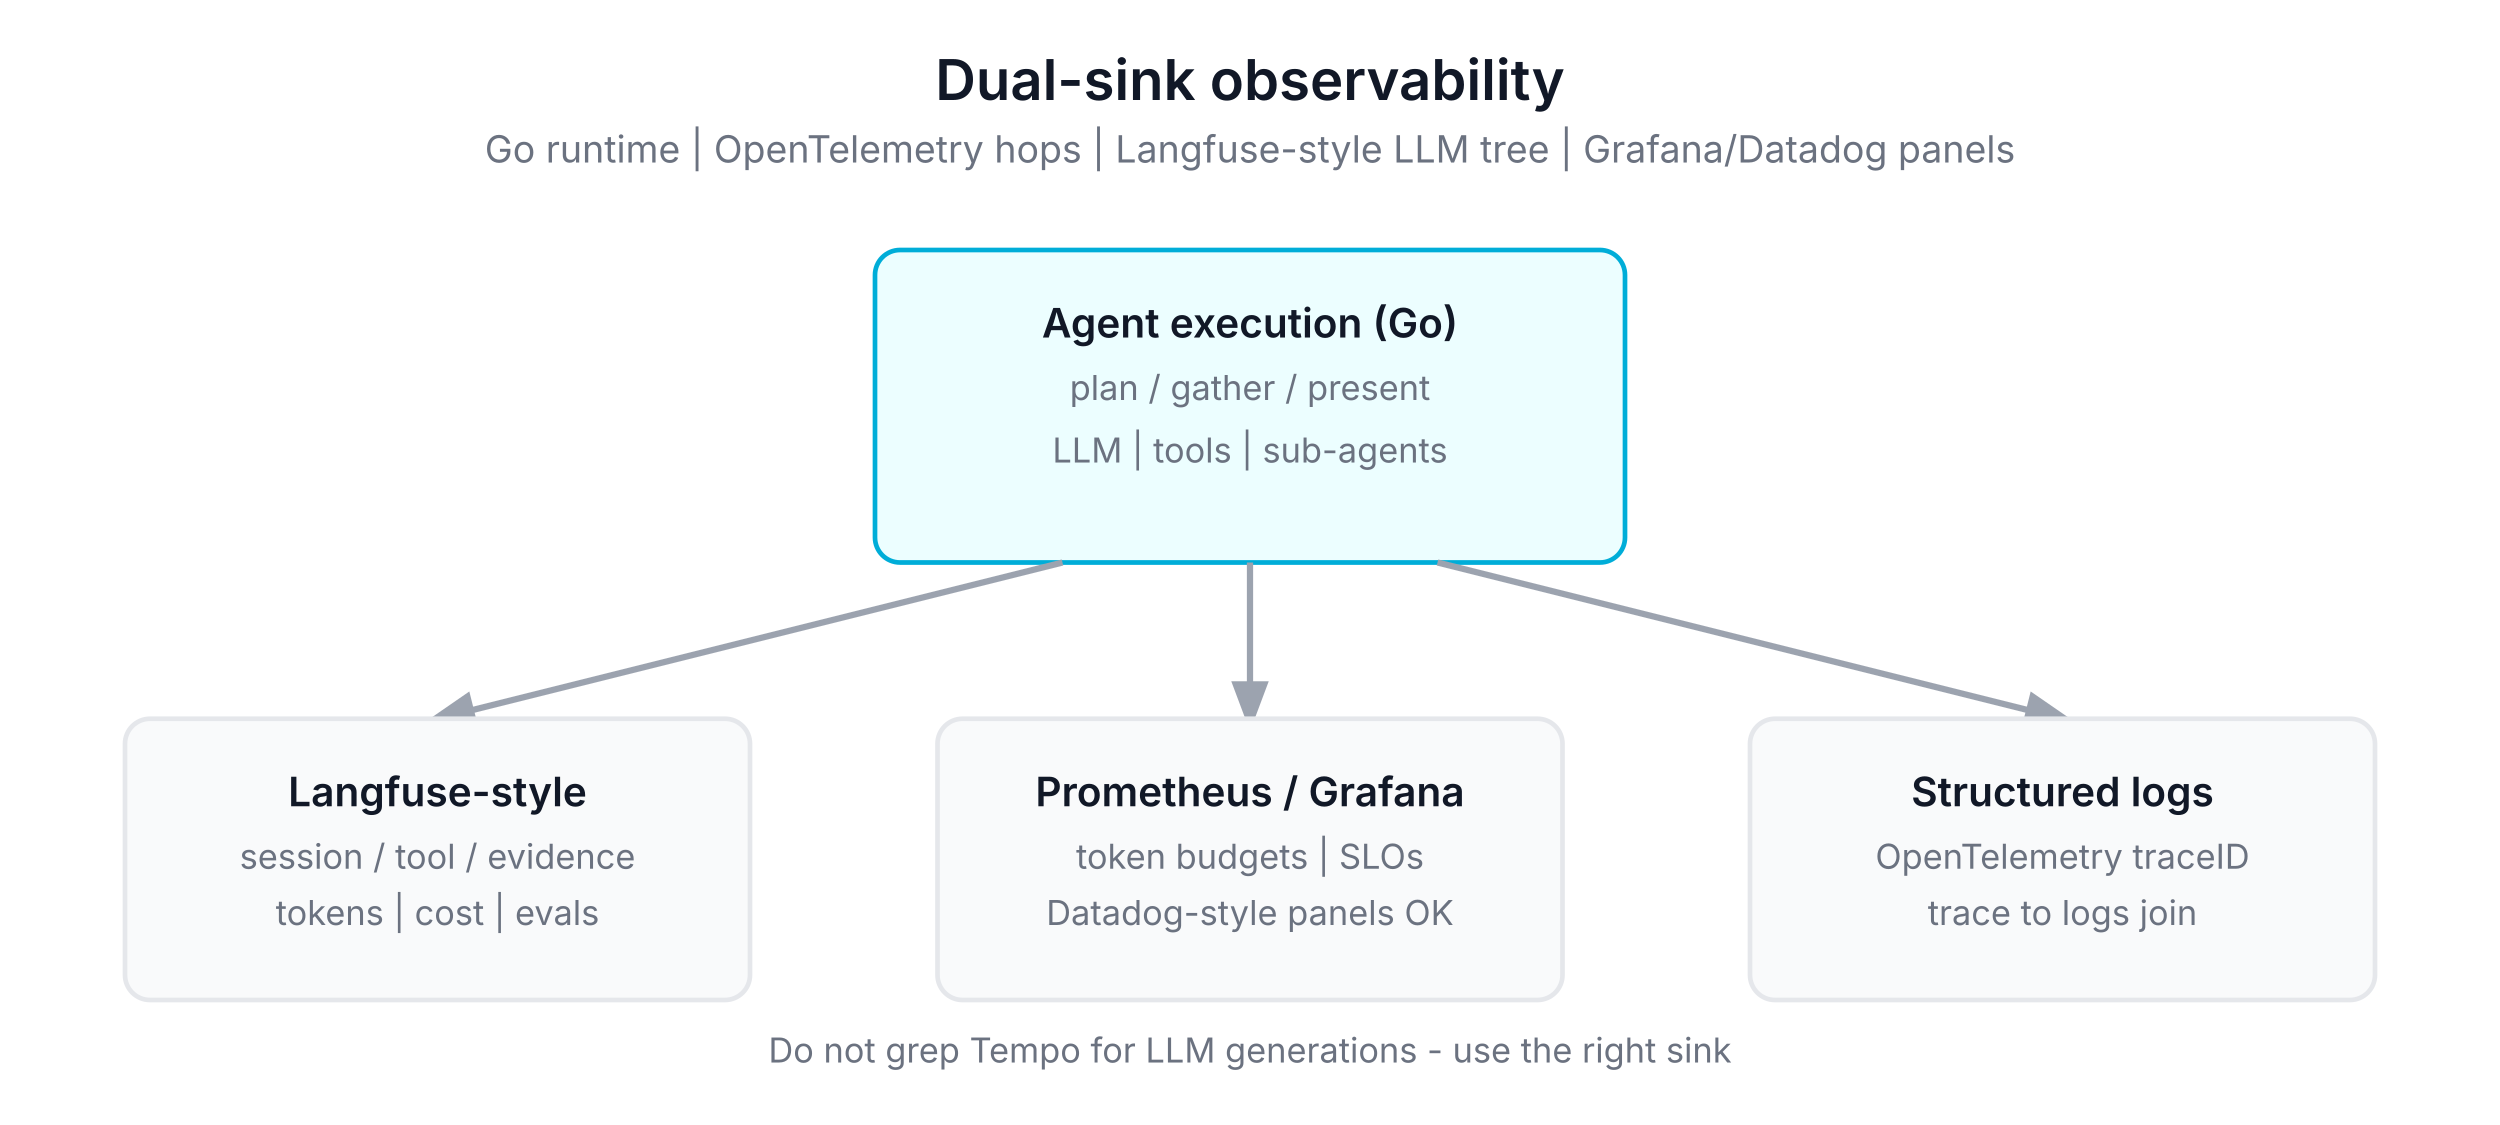
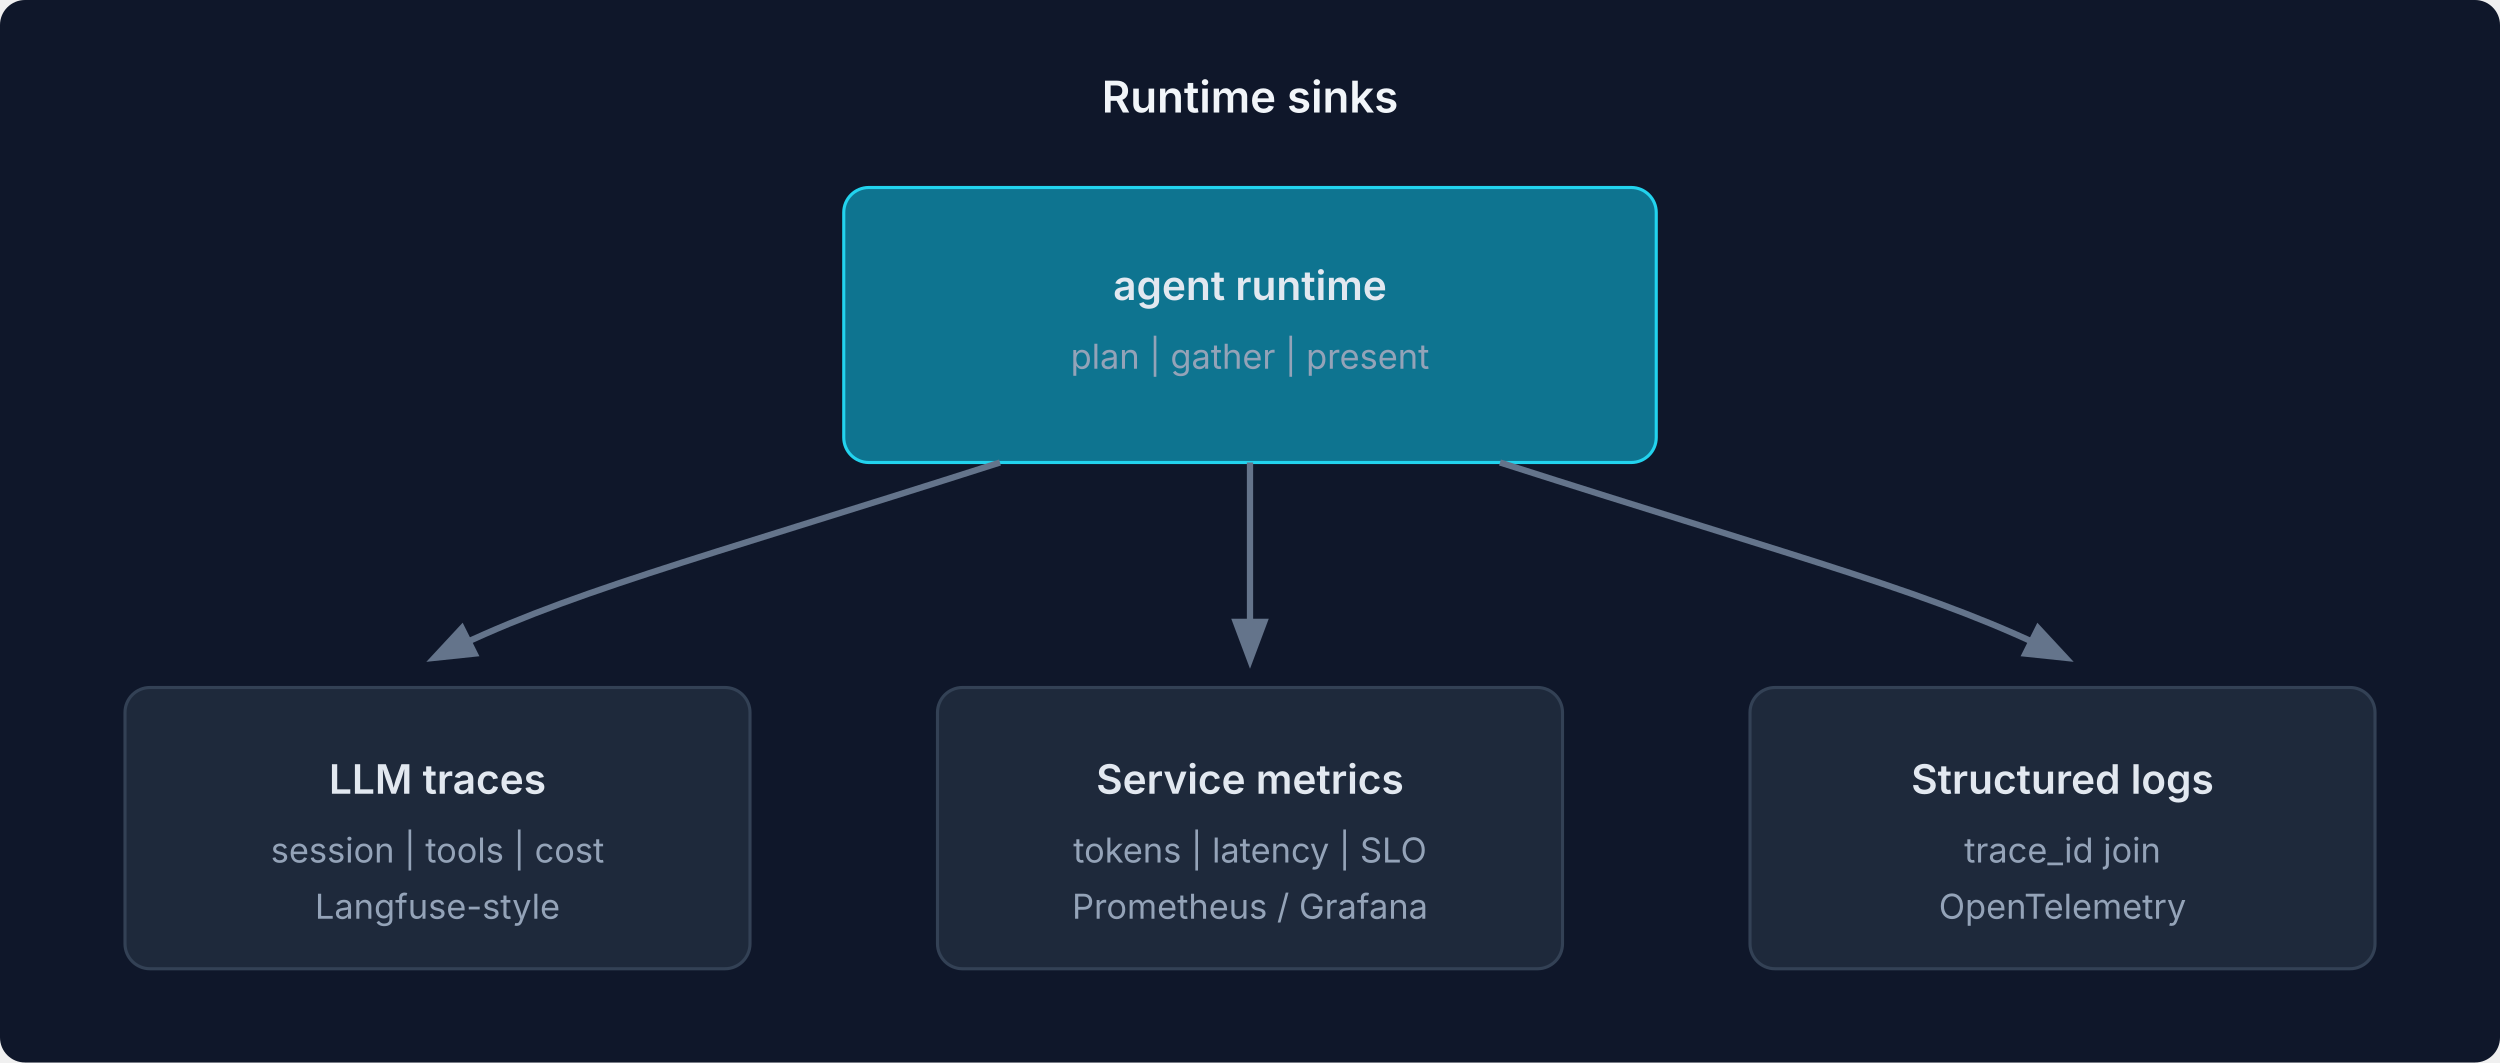
- <svg xmlns="http://www.w3.org/2000/svg" viewBox="0 0 800 360" role="img" aria-labelledby="title desc">
+ <svg xmlns="http://www.w3.org/2000/svg" viewBox="0 0 800 340" role="img" aria-labelledby="title desc">
  <defs>
    <style type="text/css">
-       .title { font: 600 18px -apple-system, BlinkMacSystemFont, "Segoe UI", sans-serif; fill: #111827; }
-       .subtitle { font: 400 12px -apple-system, BlinkMacSystemFont, "Segoe UI", sans-serif; fill: #6b7280; }
-       .box { fill: #f9fafb; stroke: #e5e7eb; stroke-width: 1.5; }
-       .box-accent { fill: #ecfeff; stroke: #00add8; stroke-width: 1.5; }
-       .label { font: 600 13px -apple-system, BlinkMacSystemFont, "Segoe UI", sans-serif; fill: #111827; }
-       .sublabel { font: 400 11px -apple-system, BlinkMacSystemFont, "Segoe UI", sans-serif; fill: #6b7280; }
-       .arrow { stroke: #9ca3af; stroke-width: 2; fill: none; marker-end: url(#arrowhead); }
+       .bg { fill: #0f172a; }
+       .card { fill: #1e293b; stroke: #334155; }
+       .card-hot { fill: #0e7490; stroke: #22d3ee; }
+       .h { font: 600 14px ui-sans-serif, system-ui, -apple-system, sans-serif; fill: #f1f5f9; }
+       .m { font: 400 11px ui-sans-serif, system-ui, -apple-system, sans-serif; fill: #94a3b8; }
+       .l { font: 600 13px ui-sans-serif, system-ui, -apple-system, sans-serif; fill: #e2e8f0; }
+       .arrow { stroke: #64748b; stroke-width: 2; fill: none; marker-end: url(#ah); }
    </style>
-     <marker id="arrowhead" markerWidth="8" markerHeight="8" refX="6" refY="3" orient="auto">
-       <polygon points="0 0, 8 3, 0 6" fill="#9ca3af" />
+     <marker id="ah" markerWidth="8" markerHeight="8" refX="6" refY="3" orient="auto">
+       <polygon points="0 0, 8 3, 0 6" fill="#64748b" />
    </marker>
  </defs>
-   <rect width="800" height="360" fill="#ffffff" />
-   <text x="400" y="32" text-anchor="middle" class="title">Dual-sink observability</text>
-   <text x="400" y="52" text-anchor="middle" class="subtitle">Go runtime | OpenTelemetry hops | Langfuse-style LLM tree | Grafana/Datadog panels</text>
-   <rect x="280" y="80" width="240" height="100" class="box-accent" rx="8" />
-   <text x="400" y="108" text-anchor="middle" class="label">Agent execution (Go)</text>
-   <text x="400" y="128" text-anchor="middle" class="sublabel">plan / gather / present</text>
-   <text x="400" y="148" text-anchor="middle" class="sublabel">LLM | tools | sub-agents</text>
-   <line x1="340" y1="180" x2="140" y2="230" class="arrow" />
-   <line x1="400" y1="180" x2="400" y2="230" class="arrow" />
-   <line x1="460" y1="180" x2="660" y2="230" class="arrow" />
-   <rect x="40" y="230" width="200" height="90" class="box" rx="8" />
-   <text x="140" y="258" text-anchor="middle" class="label">Langfuse-style</text>
-   <text x="140" y="278" text-anchor="middle" class="sublabel">session / tool / evidence</text>
-   <text x="140" y="296" text-anchor="middle" class="sublabel">tokens | cost | evals</text>
-   <rect x="300" y="230" width="200" height="90" class="box" rx="8" />
-   <text x="400" y="258" text-anchor="middle" class="label">Prometheus / Grafana</text>
-   <text x="400" y="278" text-anchor="middle" class="sublabel">token budgets | SLOs</text>
-   <text x="400" y="296" text-anchor="middle" class="sublabel">Datadog-style panels OK</text>
-   <rect x="560" y="230" width="200" height="90" class="box" rx="8" />
-   <text x="660" y="258" text-anchor="middle" class="label">Structured logs</text>
-   <text x="660" y="278" text-anchor="middle" class="sublabel">OpenTelemetry traceID</text>
-   <text x="660" y="296" text-anchor="middle" class="sublabel">trace to logs join</text>
-   <text x="400" y="340" text-anchor="middle" class="sublabel">Do not grep Tempo for LLM generations - use the right sink</text>
+   <rect width="800" height="340" class="bg" rx="8" />
+   <text x="400" y="36" text-anchor="middle" class="h">Runtime sinks</text>
+   <rect x="270" y="60" width="260" height="88" class="card-hot" rx="8" />
+   <text x="400" y="96" text-anchor="middle" class="l">agent runtime</text>
+   <text x="400" y="118" text-anchor="middle" class="m">plan | gather | present</text>
+   <path d="M320 148 C 220 180, 180 190, 140 210" class="arrow" />
+   <path d="M400 148 L 400 210" class="arrow" />
+   <path d="M480 148 C 580 180, 620 190, 660 210" class="arrow" />
+   <rect x="40" y="220" width="200" height="90" class="card" rx="8" />
+   <text x="140" y="254" text-anchor="middle" class="l">LLM traces</text>
+   <text x="140" y="276" text-anchor="middle" class="m">session | tools | cost</text>
+   <text x="140" y="294" text-anchor="middle" class="m">Langfuse-style</text>
+   <rect x="300" y="220" width="200" height="90" class="card" rx="8" />
+   <text x="400" y="254" text-anchor="middle" class="l">Service metrics</text>
+   <text x="400" y="276" text-anchor="middle" class="m">tokens | latency | SLO</text>
+   <text x="400" y="294" text-anchor="middle" class="m">Prometheus / Grafana</text>
+   <rect x="560" y="220" width="200" height="90" class="card" rx="8" />
+   <text x="660" y="254" text-anchor="middle" class="l">Structured logs</text>
+   <text x="660" y="276" text-anchor="middle" class="m">trace_id join</text>
+   <text x="660" y="294" text-anchor="middle" class="m">OpenTelemetry</text>
</svg>
